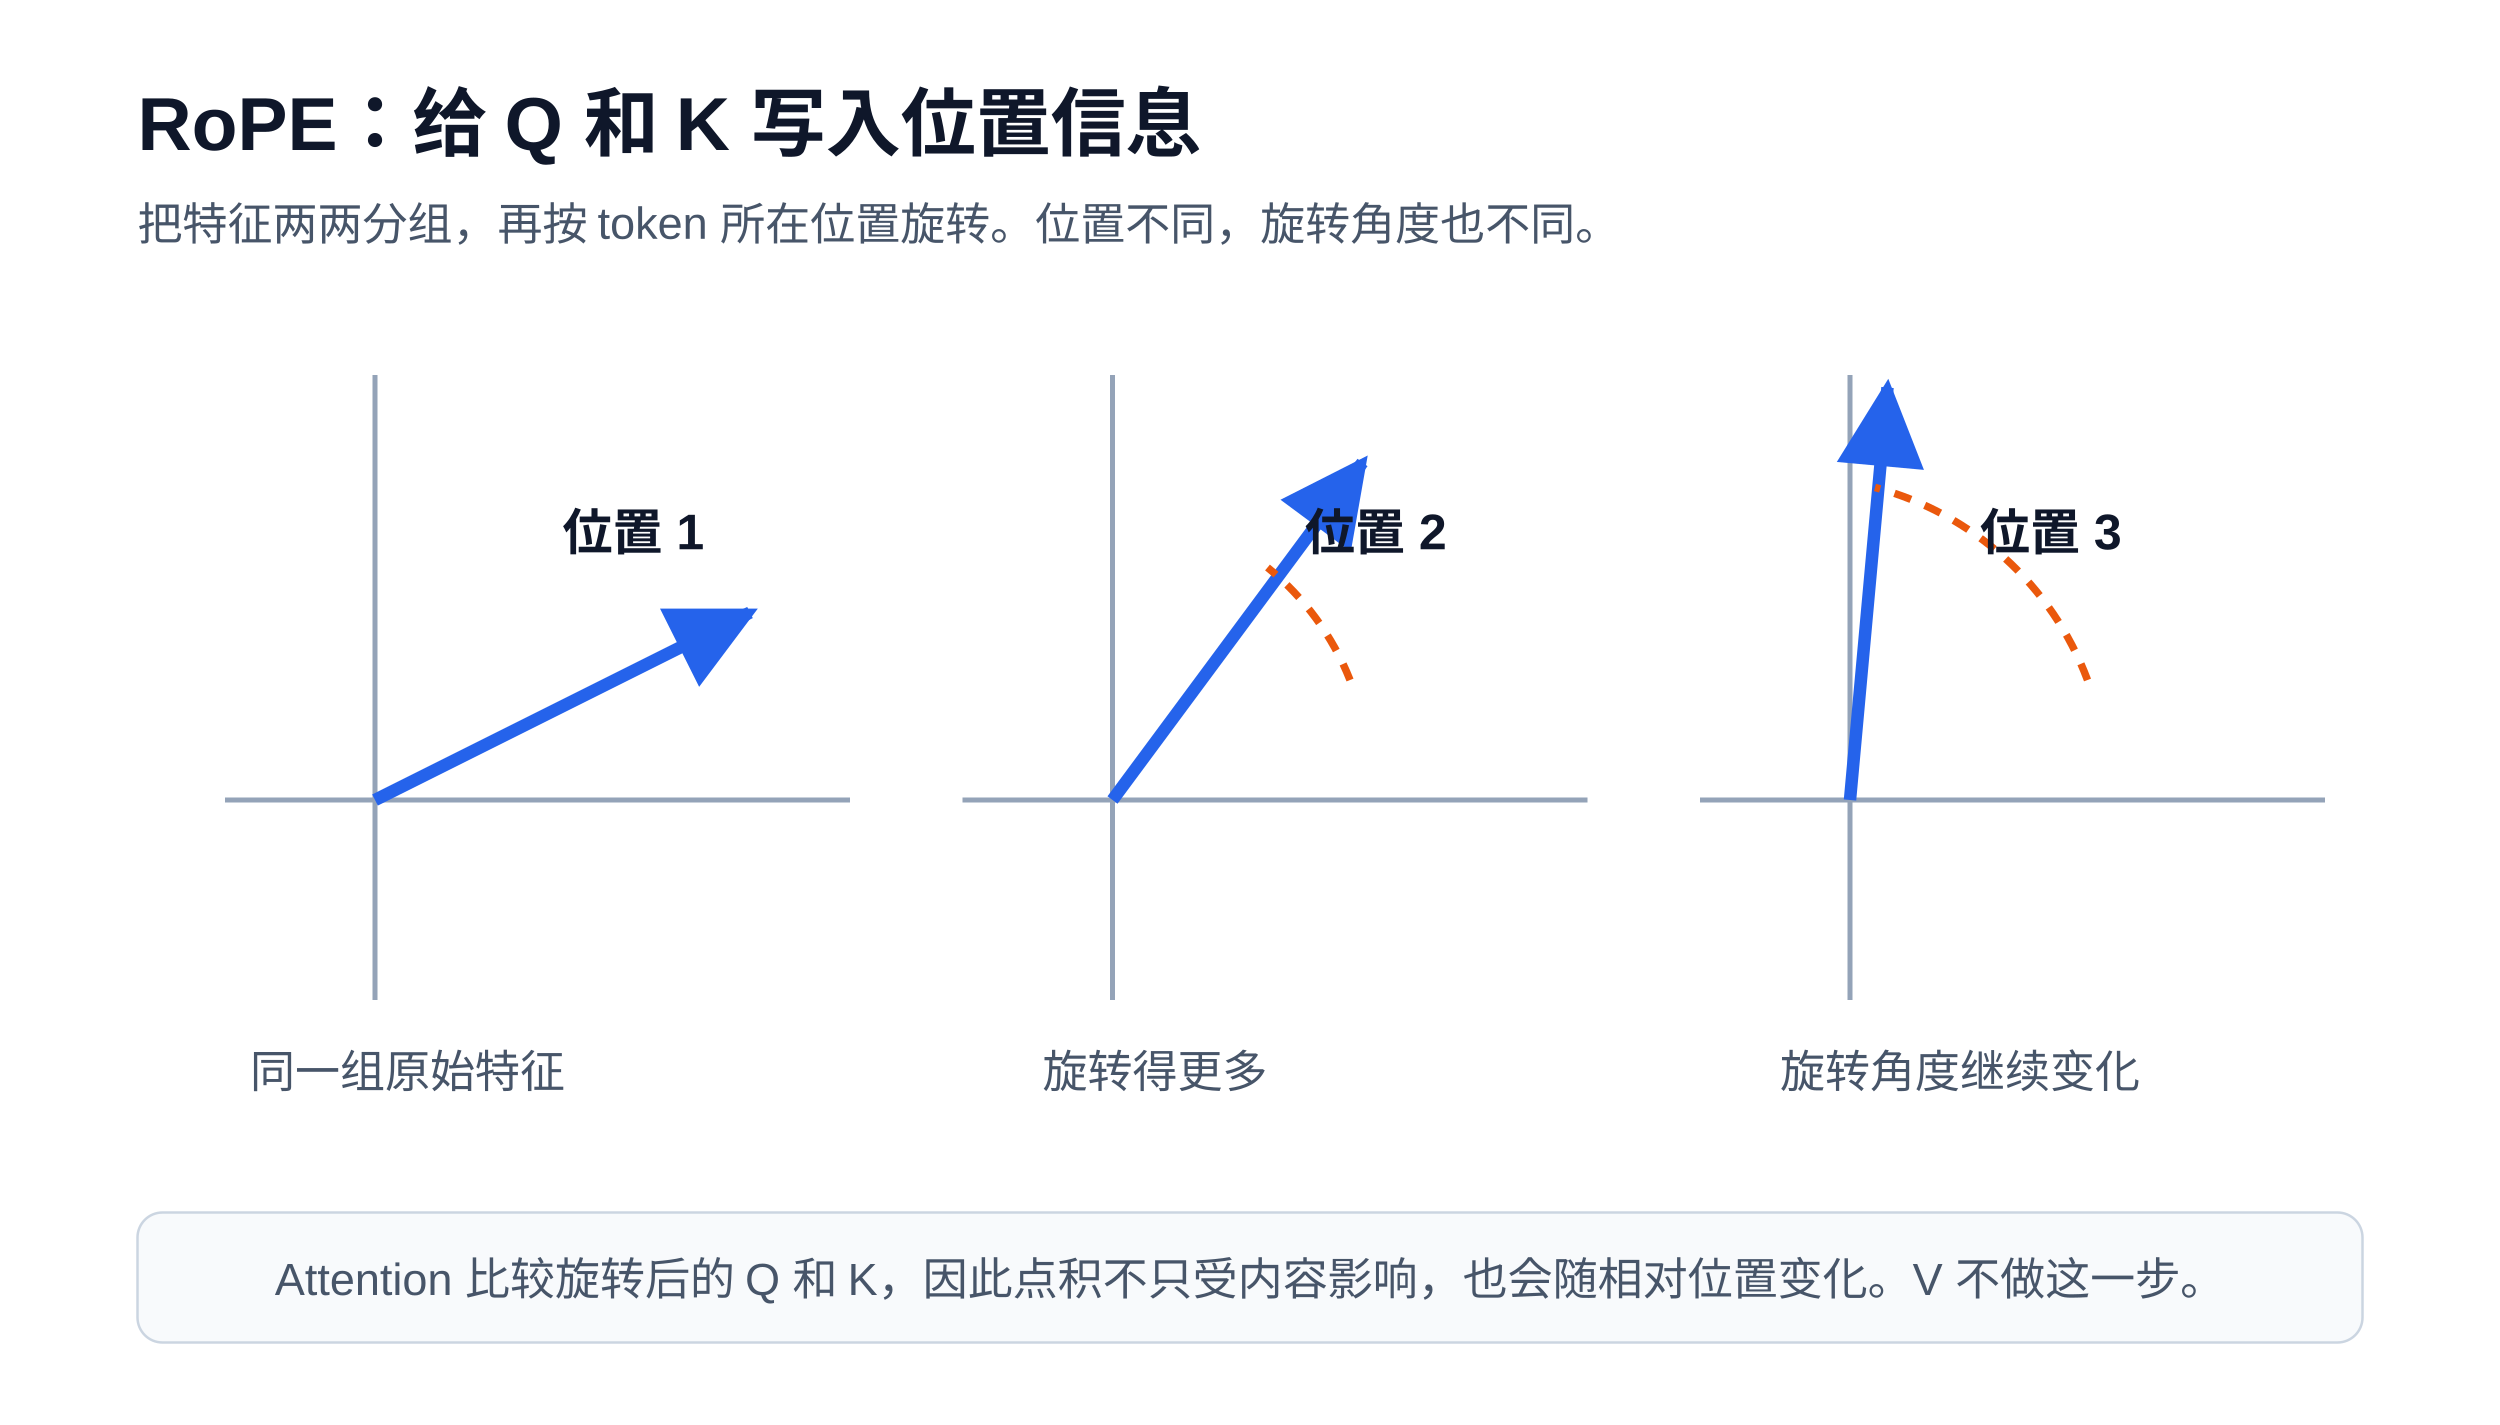
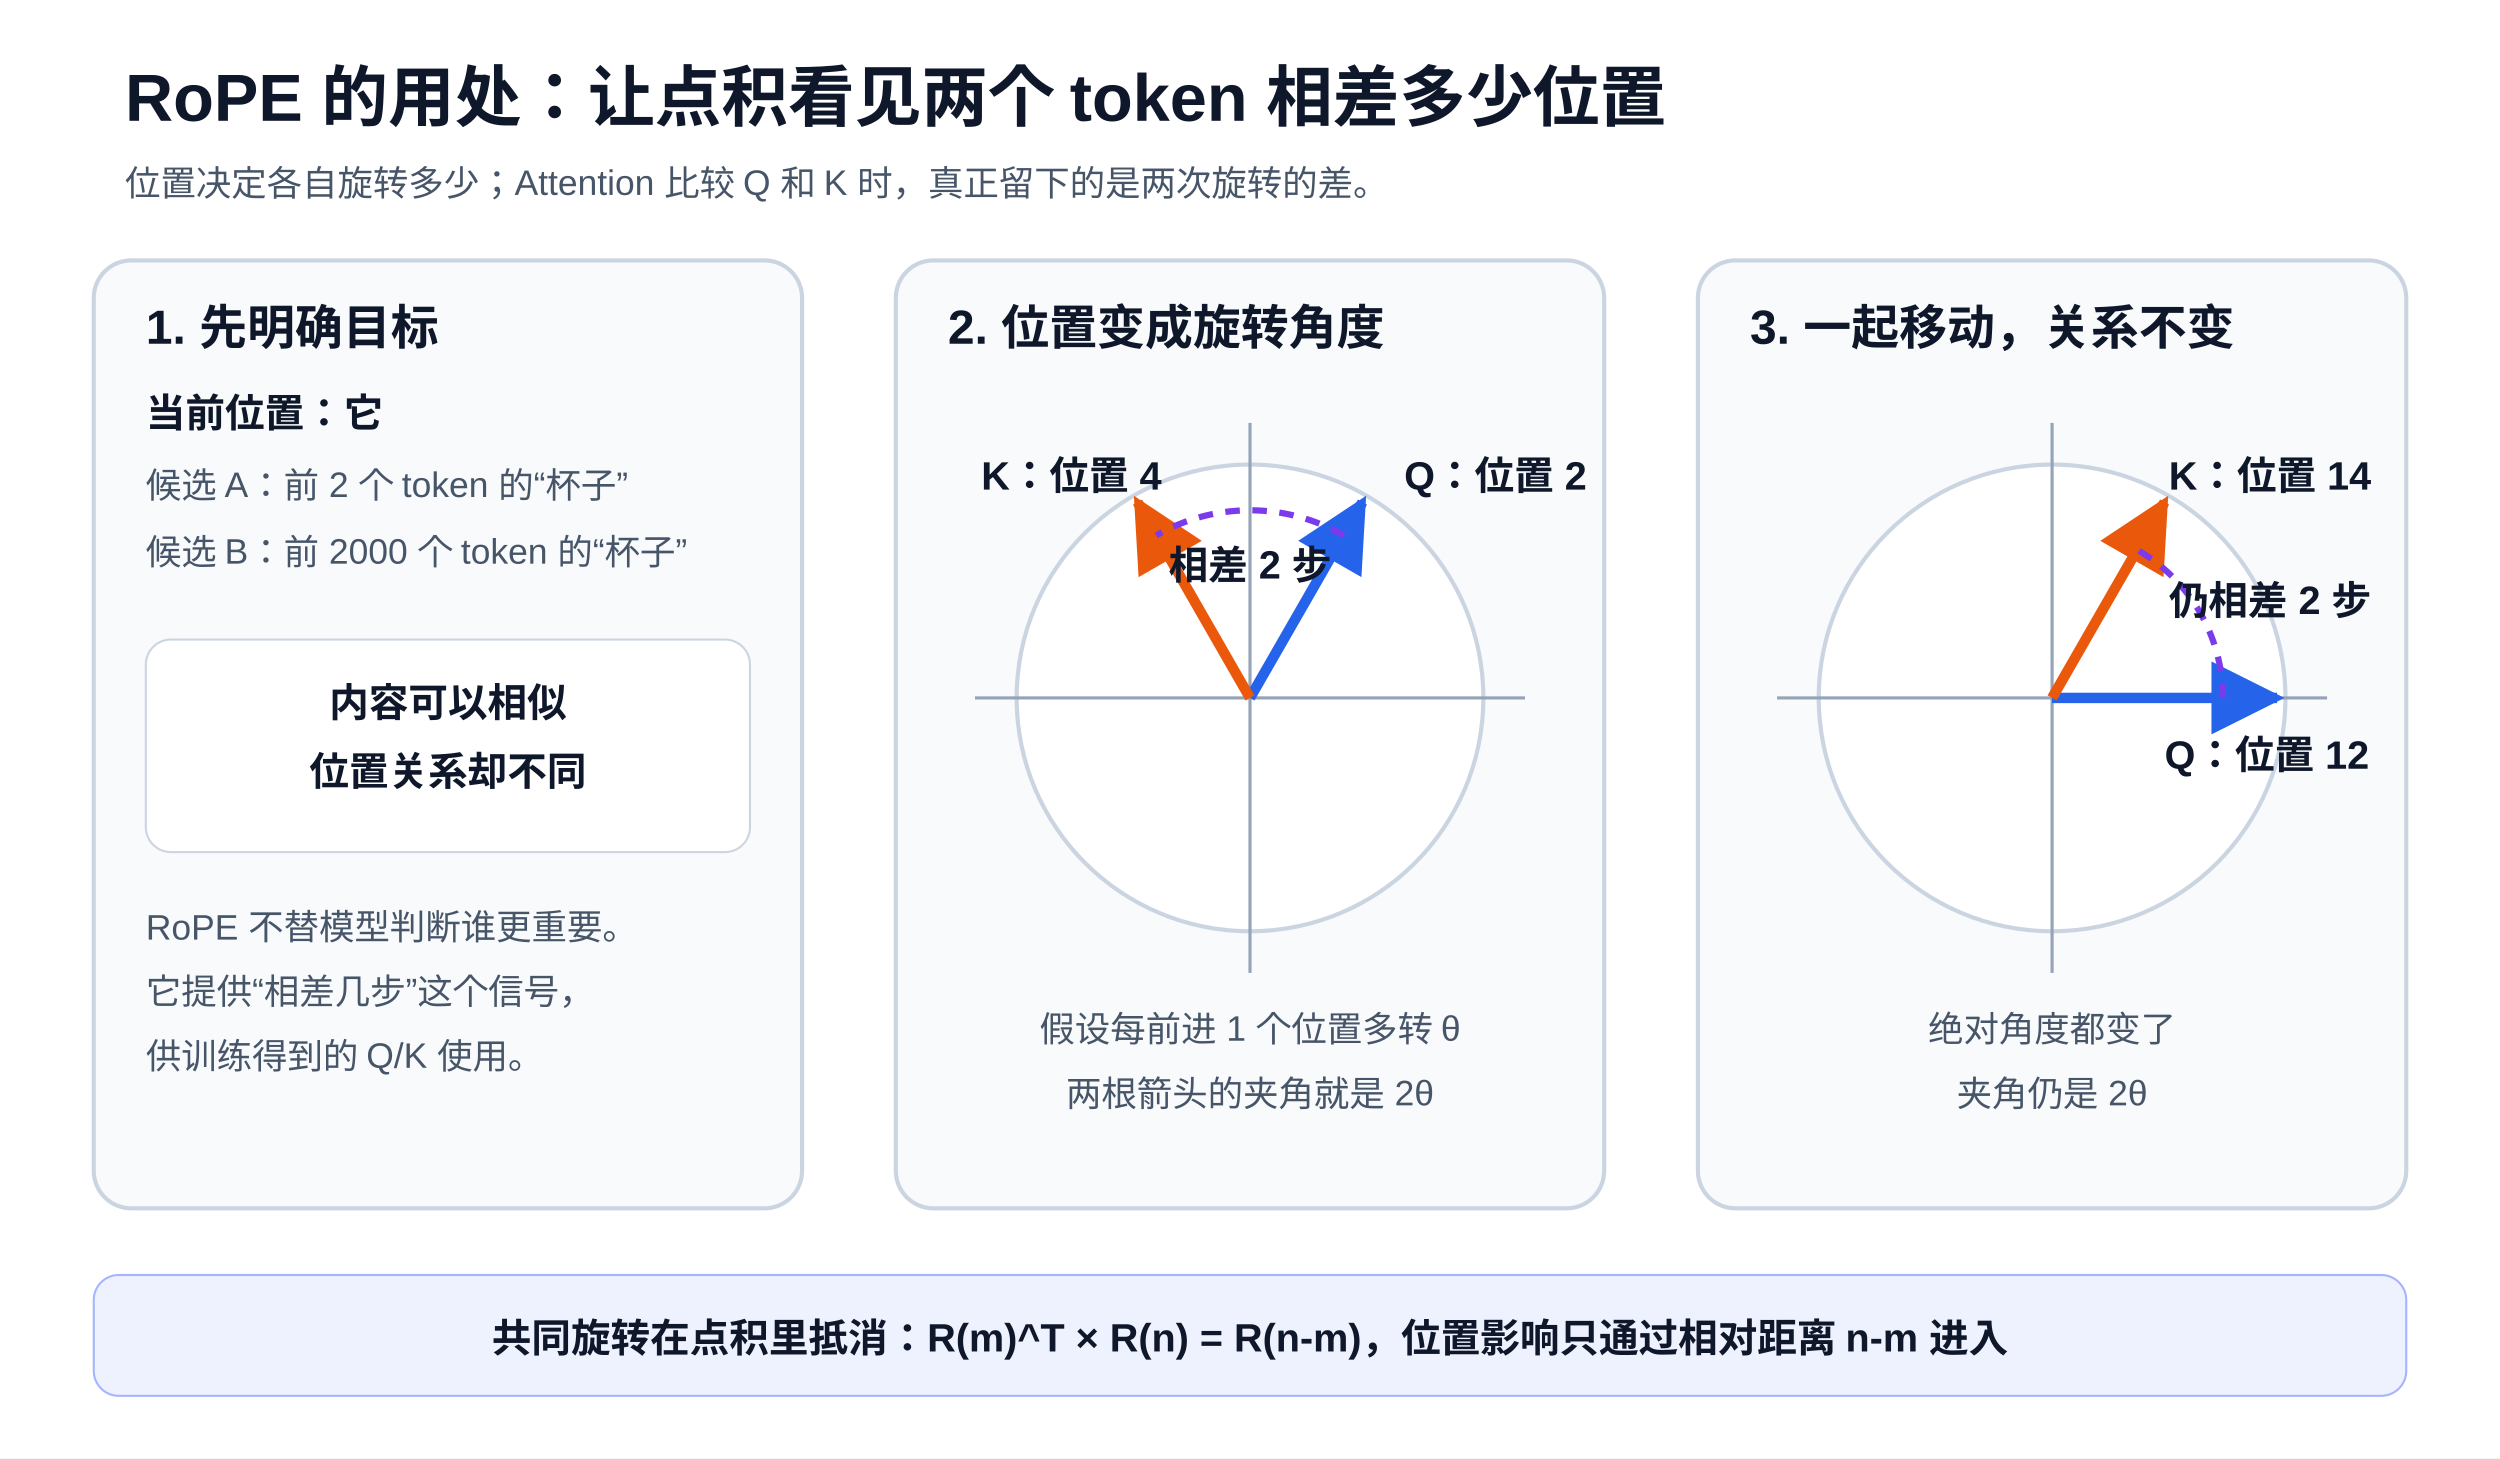
- <svg xmlns="http://www.w3.org/2000/svg" width="1000" height="570" viewBox="0 0 1000 570" role="img" aria-labelledby="title desc">
+ <svg xmlns="http://www.w3.org/2000/svg" width="1200" height="700" viewBox="0 0 1200 700" role="img" aria-labelledby="title desc">
  <defs>
-     <marker id="blueArrow" viewBox="0 0 10 10" refX="9" refY="5" markerWidth="7" markerHeight="7" orient="auto">
+     <marker id="blue-arrow" viewBox="0 0 10 10" refX="9" refY="5" markerWidth="7" markerHeight="7" orient="auto">
      <path d="M0 0L10 5L0 10z" fill="#2563EB" />
+     </marker>
+     <marker id="orange-arrow" viewBox="0 0 10 10" refX="9" refY="5" markerWidth="7" markerHeight="7" orient="auto">
+       <path d="M0 0L10 5L0 10z" fill="#EA580C" />
    </marker>
    <style>
      text { font-family: "PingFang SC", "Microsoft YaHei", Arial, sans-serif; fill: #0F172A; }
-       .title { font-size: 30px; font-weight: 700; }
-       .label { font-size: 20px; font-weight: 650; }
-       .note { font-size: 18px; fill: #475569; }
-       .axis { stroke: #94A3B8; stroke-width: 2; }
-       .vector { stroke: #2563EB; stroke-width: 5; marker-end: url(#blueArrow); }
-       .arc { fill: none; stroke: #EA580C; stroke-width: 3; stroke-dasharray: 7 6; }
+       .title { font-size: 32px; font-weight: 700; }
+       .panel-title { font-size: 23px; font-weight: 700; }
+       .label { font-size: 19px; font-weight: 600; }
+       .note { font-size: 17px; fill: #475569; }
+       .small { font-size: 15px; fill: #64748B; }
+       .panel { fill: #F8FAFC; stroke: #CBD5E1; stroke-width: 2; }
+       .axis { stroke: #94A3B8; stroke-width: 1.5; }
+       .q { stroke: #2563EB; stroke-width: 5; marker-end: url(#blue-arrow); }
+       .k { stroke: #EA580C; stroke-width: 5; marker-end: url(#orange-arrow); }
+       .arc { fill: none; stroke: #7C3AED; stroke-width: 3; stroke-dasharray: 7 6; }
    </style>
  </defs>
-   <rect width="1000" height="570" fill="#FFFFFF" />
-   <text x="55" y="60" class="title">RoPE：给 Q 和 K 写入位置信息</text>
-   <text x="55" y="96" class="note">把特征两两分组，再按 token 所在位置旋转。位置不同，旋转角度也不同。</text>
-   <g transform="translate(90 150)">
-     <line x1="0" y1="170" x2="250" y2="170" class="axis" />
-     <line x1="60" y1="250" x2="60" y2="0" class="axis" />
-     <line x1="60" y1="170" x2="210" y2="95" class="vector" />
-     <text x="135" y="70" class="label">位置 1</text>
-     <text x="10" y="285" class="note">同一组原始特征</text>
+   <rect width="1200" height="700" fill="#FFFFFF" />
+   <text x="60" y="58" class="title">RoPE 的用处：让点积看见两个 token 相差多少位置</text>
+   <text x="60" y="94" class="note">位置决定各自旋转多少；Attention 比较 Q 和 K 时，真正留下的是两次旋转的差。</text>
+   <rect x="45" y="125" width="340" height="455" rx="18" class="panel" />
+   <text x="70" y="165" class="panel-title">1. 先明确目标</text>
+   <text x="70" y="205" class="label">当前位置：它</text>
+   <text x="70" y="239" class="note">候选 A：前 2 个 token 的“杯子”</text>
+   <text x="70" y="271" class="note">候选 B：前 2000 个 token 的“杯子”</text>
+   <rect x="70" y="307" width="290" height="102" rx="12" fill="#FFFFFF" stroke="#CBD5E1" />
+   <text x="215" y="344" text-anchor="middle" class="label">内容可以相似</text>
+   <text x="215" y="377" text-anchor="middle" class="label">位置关系却不同</text>
+   <text x="70" y="451" class="note">RoPE 不替模型判断谁更重要。</text>
+   <text x="70" y="482" class="note">它提供“相差几步”这个信号，</text>
+   <text x="70" y="513" class="note">供训练得到的 Q/K 使用。</text>
+   <rect x="430" y="125" width="340" height="455" rx="18" class="panel" />
+   <text x="455" y="165" class="panel-title">2. 位置变成旋转角度</text>
+   <g transform="translate(600 335)">
+     <circle cx="0" cy="0" r="112" fill="#FFFFFF" stroke="#CBD5E1" stroke-width="2" />
+     <line x1="-132" y1="0" x2="132" y2="0" class="axis" />
+     <line x1="0" y1="132" x2="0" y2="-132" class="axis" />
+     <line x1="0" y1="0" x2="54" y2="-94" class="q" />
+     <line x1="0" y1="0" x2="-54" y2="-94" class="k" />
+     <path d="M45 -78 A90 90 0 0 0 -45 -78" class="arc" />
+     <text x="74" y="-100" class="label" fill="#2563EB">Q：位置 2</text>
+     <text x="-129" y="-100" class="label" fill="#EA580C">K：位置 4</text>
+     <text x="0" y="-57" text-anchor="middle" class="label">相差 2 步</text>
  </g>
-   <g transform="translate(385 150)">
-     <line x1="0" y1="170" x2="250" y2="170" class="axis" />
-     <line x1="60" y1="250" x2="60" y2="0" class="axis" />
-     <line x1="60" y1="170" x2="160" y2="35" class="vector" />
-     <path d="M155 122 A110 110 0 0 0 122 77" class="arc" />
-     <text x="137" y="70" class="label">位置 2</text>
-     <text x="32" y="285" class="note">旋转得更多</text>
+   <text x="600" y="500" text-anchor="middle" class="note">假设每前进 1 个位置多转 θ</text>
+   <text x="600" y="531" text-anchor="middle" class="note">两根箭头的夹角就是 2θ</text>
+   <rect x="815" y="125" width="340" height="455" rx="18" class="panel" />
+   <text x="840" y="165" class="panel-title">3. 一起移动，关系不变</text>
+   <g transform="translate(985 335)">
+     <circle cx="0" cy="0" r="112" fill="#FFFFFF" stroke="#CBD5E1" stroke-width="2" />
+     <line x1="-132" y1="0" x2="132" y2="0" class="axis" />
+     <line x1="0" y1="132" x2="0" y2="-132" class="axis" />
+     <line x1="0" y1="0" x2="108" y2="0" class="q" />
+     <line x1="0" y1="0" x2="54" y2="-94" class="k" />
+     <path d="M82 0 A82 82 0 0 0 41 -71" class="arc" />
+     <text x="54" y="34" class="label" fill="#2563EB">Q：位置 12</text>
+     <text x="56" y="-100" class="label" fill="#EA580C">K：位置 14</text>
+     <text x="56" y="-40" class="label">仍相差 2 步</text>
  </g>
-   <g transform="translate(680 150)">
-     <line x1="0" y1="170" x2="250" y2="170" class="axis" />
-     <line x1="60" y1="250" x2="60" y2="0" class="axis" />
-     <line x1="60" y1="170" x2="75" y2="5" class="vector" />
-     <path d="M155 122 A125 125 0 0 0 70 45" class="arc" />
-     <text x="112" y="70" class="label">位置 3</text>
-     <text x="32" y="285" class="note">旋转角度继续变化</text>
-   </g>
-   <rect x="55" y="485" width="890" height="52" rx="10" fill="#F8FAFC" stroke="#CBD5E1" />
-   <text x="500" y="518" text-anchor="middle" class="note">Attention 比较旋转后的 Q 和 K，因此点积不只受内容影响，也会随相对位置变化。V 不做这一步。</text>
+   <text x="985" y="500" text-anchor="middle" class="note">绝对角度都变了</text>
+   <text x="985" y="531" text-anchor="middle" class="note">夹角仍是 2θ</text>
+   <rect x="45" y="612" width="1110" height="58" rx="12" fill="#EEF2FF" stroke="#A5B4FC" />
+   <text x="600" y="649" text-anchor="middle" class="label">共同旋转在点积里抵消：R(m)^T × R(n) = R(n-m)，位置影响只通过相对距离 n-m 进入</text>
</svg>
